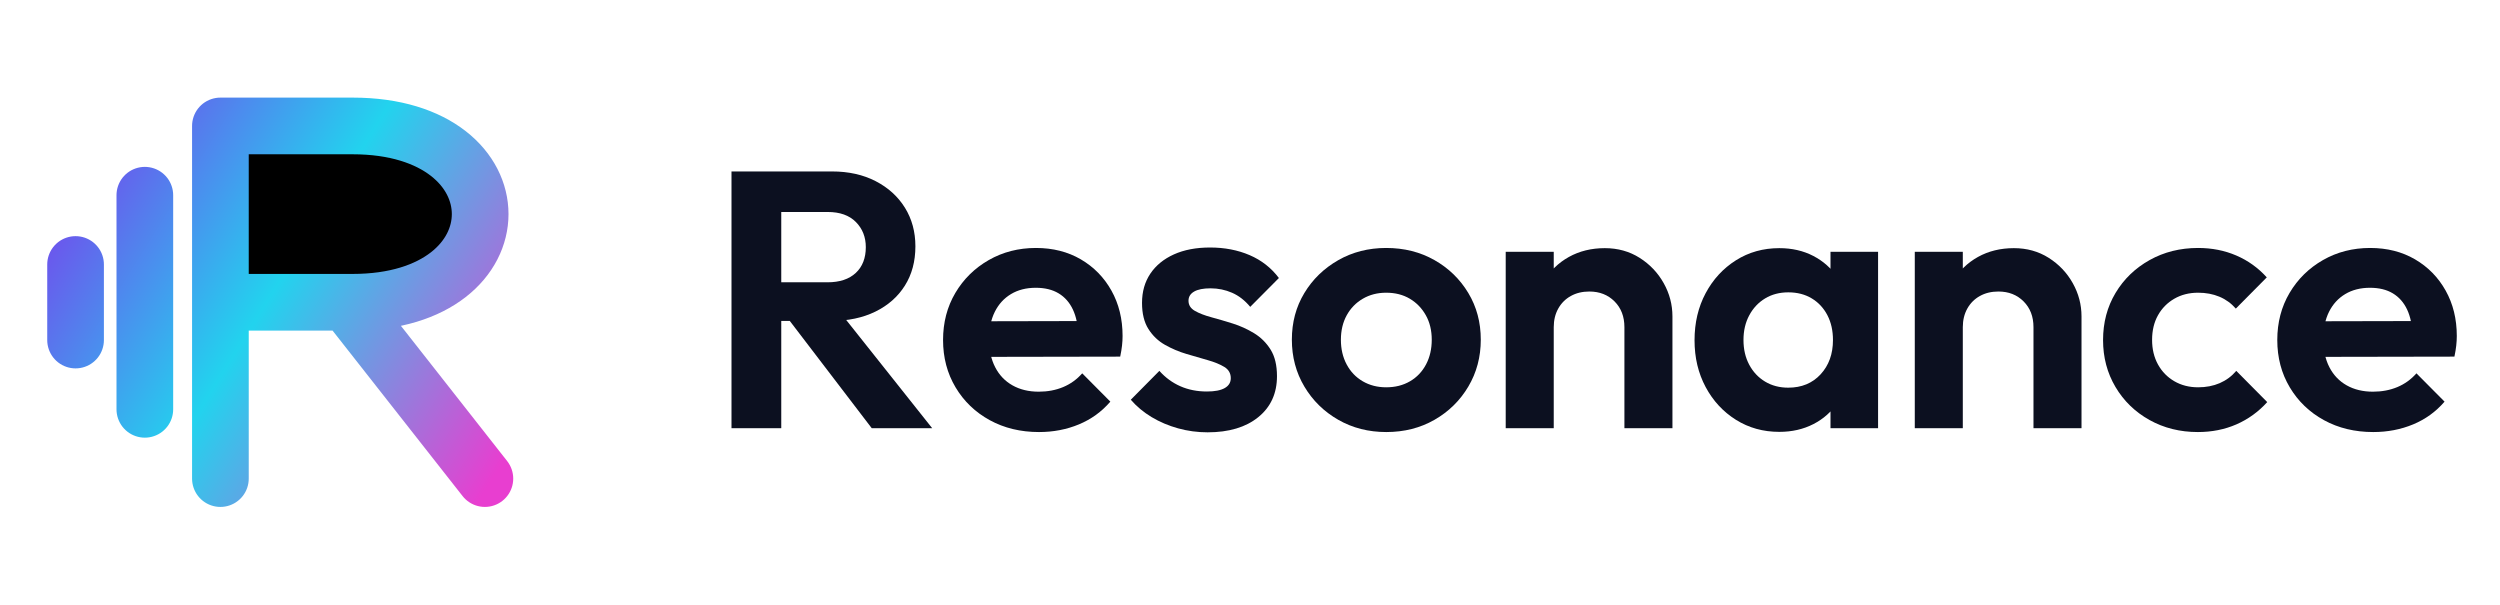
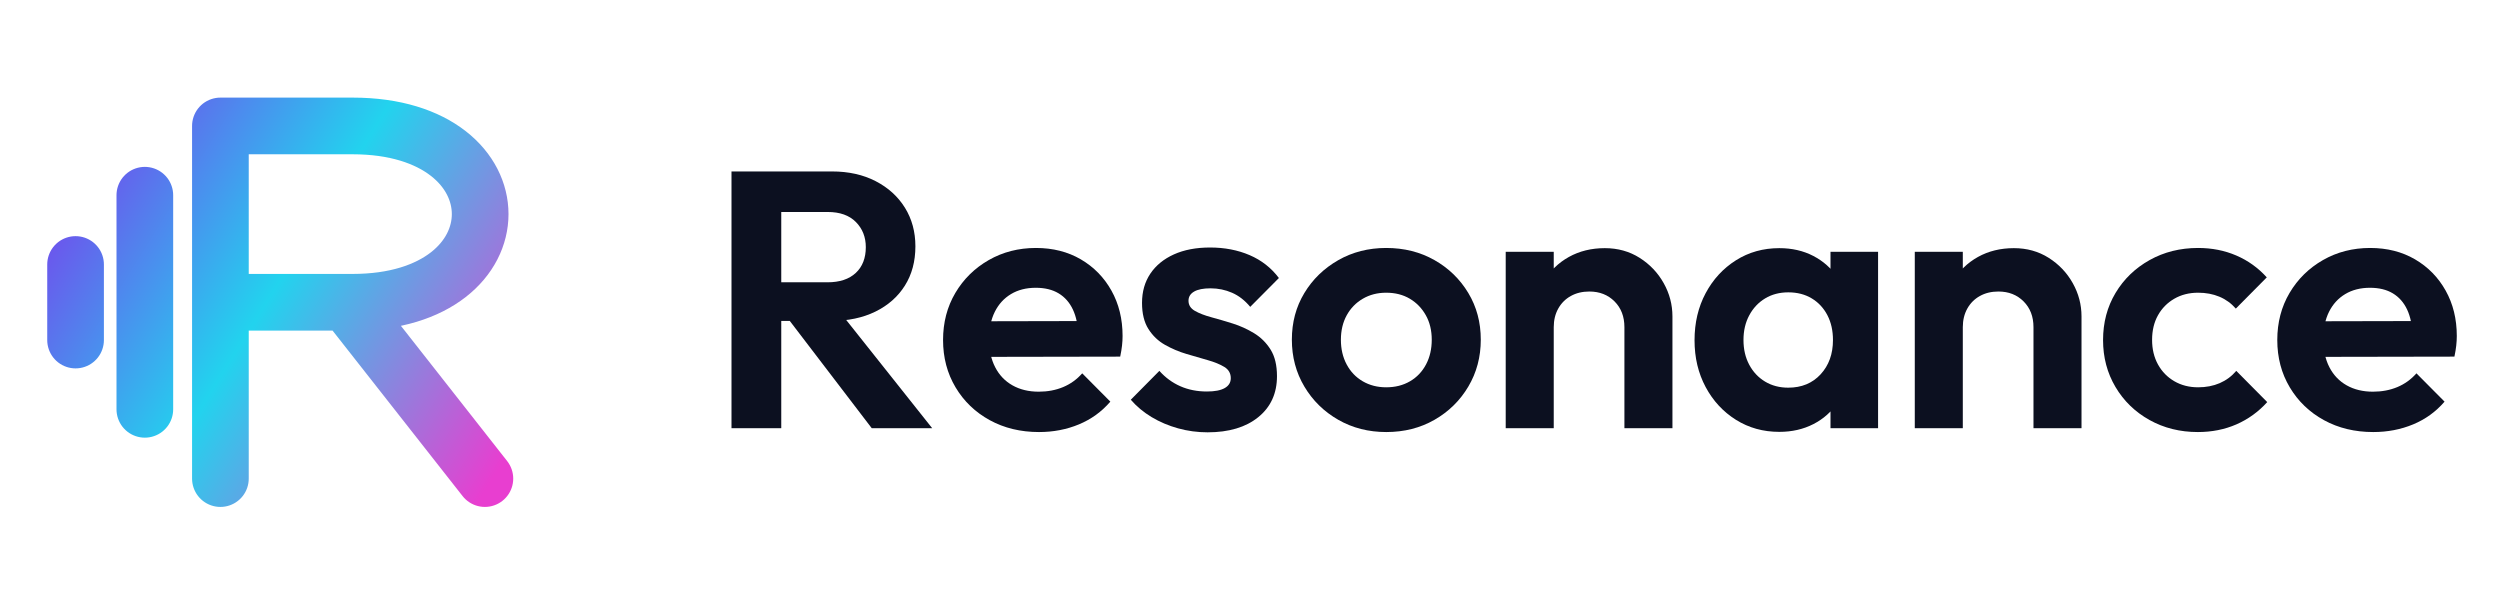
- <svg xmlns="http://www.w3.org/2000/svg" viewBox="0 0 397 96" role="img" aria-label="Resonance">
+ <svg xmlns="http://www.w3.org/2000/svg" viewBox="0 0 397 96" fill="none" role="img" aria-label="Resonance">
  <g transform="translate(0.0 0.0) scale(1)">
    <defs>
      <linearGradient id="resonance" x1="8" y1="24" x2="82" y2="70" gradientUnits="userSpaceOnUse">
        <stop stop-color="#7C3AED" />
        <stop offset=".48" stop-color="#22D3EE" />
        <stop offset="1" stop-color="#E83ED0" />
      </linearGradient>
    </defs>
    <g stroke="url(#resonance)" stroke-width="9" stroke-linecap="round" stroke-linejoin="round">
      <path d="M12 42V54 M23 31V65" />
      <path d="M35 76V20H56C83 20 83 48 56 48H35 M55 48L77 76" />
    </g>
  </g>
  <g fill="#0C1020" transform="translate(112 68) scale(0.058 -0.058)">
    <path transform="translate(0 0)" d="M171.5 293.75V399.5H334.5Q384.5 399.5 412.0 425.125Q439.5 450.75 439.5 495.75Q439.5 537 412.375 564.5Q385.25 592 335.25 592H171.5V703H347Q415 703 466.5 676.375Q518 649.75 546.625 603.625Q575.25 557.5 575.25 498Q575.25 436.25 546.5 390.5Q517.75 344.75 465.75 319.25Q413.75 293.75 344.5 293.75ZM71.75 0V703H208V0ZM455.75 0 223.5 304 348.75 343 621.25 0Z" />
    <path transform="translate(625.0 0)" d="M288.75 -10.5Q213.25 -10.5 153.875 22.0Q94.5 54.5 60.25 111.875Q26 169.25 26 241.5Q26 313.5 59.625 370.375Q93.25 427.25 151.125 460.375Q209 493.5 280.25 493.5Q349.75 493.5 403.125 462.375Q456.5 431.25 487.0 376.75Q517.5 322.25 517.5 252.5Q517.5 239.75 516.0 226.25Q514.5 212.75 511 196L104.5 195.25V292.75L450 293.5L396.5 253.25Q395 296.25 381.375 325.125Q367.75 354 342.375 369.25Q317 384.5 279.75 384.5Q240.75 384.5 212.0 367.25Q183.25 350 167.625 318.625Q152 287.25 152 243.5Q152 199.5 168.625 167.125Q185.25 134.75 216.0 117.375Q246.75 100 288 100Q324.5 100 354.75 112.625Q385 125.25 407 150.25L484 72.75Q448.5 31.5 398.0 10.5Q347.5 -10.5 288.75 -10.5Z" />
    <path transform="translate(1151.0 0)" d="M224.25 -11.25Q182.75 -11.25 143.5 -0.375Q104.25 10.5 71.125 30.375Q38 50.25 14 78L92.25 157Q117 129.25 149.75 114.875Q182.5 100.5 222.5 100.5Q254.5 100.5 271.125 109.875Q287.75 119.25 287.75 137Q287.75 157 270.125 167.75Q252.5 178.5 224.75 186.375Q197 194.25 166.25 203.375Q135.5 212.5 107.625 228.25Q79.75 244 62.25 271.625Q44.75 299.25 44.75 343Q44.75 389.25 67.5 423.125Q90.25 457 132.0 475.875Q173.75 494.75 231 494.75Q290.75 494.75 339.375 473.875Q388 453 419.5 411.25L341 332.25Q319 358.75 291.25 370.875Q263.5 383 232.25 383Q202.75 383 187.375 374.125Q172 365.25 172 349Q172 331.25 189.5 321.25Q207 311.25 234.75 303.75Q262.5 296.25 293.125 286.625Q323.75 277 351.5 260.125Q379.25 243.25 396.75 215.25Q414.25 187.25 414.25 142.5Q414.25 71.75 363.0 30.25Q311.75 -11.25 224.25 -11.25Z" />
    <path transform="translate(1580.0 0)" d="M284.5 -10.5Q211.75 -10.5 153.125 23.0Q94.5 56.5 60.25 114.0Q26 171.5 26 242.5Q26 313.5 60.125 370.0Q94.25 426.5 152.875 460.0Q211.5 493.5 284.25 493.5Q357.75 493.5 416.25 460.375Q474.75 427.25 509.0 370.375Q543.25 313.5 543.25 242.5Q543.25 171.5 509.125 114.0Q475 56.5 416.5 23.0Q358 -10.5 284.5 -10.5ZM284.25 112Q321.25 112 349.5 128.5Q377.75 145 393.375 174.625Q409 204.25 409 242.25Q409 280.25 392.875 309.125Q376.75 338 349.0 354.5Q321.25 371 284.25 371Q248.25 371 220.0 354.375Q191.75 337.75 176.0 308.875Q160.25 280 160.25 242Q160.25 204.25 176.0 174.625Q191.75 145 220.0 128.5Q248.25 112 284.25 112Z" />
    <path transform="translate(2134.0 0)" d="M382.5 0V276.75Q382.5 320 355.5 347.125Q328.5 374.25 286.434 374.25Q257.809 374.25 235.779 362.0Q213.75 349.75 201.375 327.625Q189 305.5 189 276.75L137.75 303.25Q137.75 359.5 162.375 402.125Q187 444.75 230.422 468.875Q273.844 493 328.797 493Q382.25 493 424.125 466.5Q466 440 490.0 397.25Q514 354.5 514 306V0ZM57.5 0V483H189V0Z" />
    <path transform="translate(2681.0 0)" d="M259.5 -10Q193.5 -10 140.875 23.0Q88.25 56 57.875 112.75Q27.5 169.5 27.5 240.75Q27.5 312.75 57.875 369.625Q88.25 426.5 140.875 459.75Q193.5 493 259.5 493Q311.5 493 352.5 471.75Q393.5 450.5 418.375 413.25Q443.25 376 445 328.5V154.5Q443.25 107 418.75 69.75Q394.25 32.5 352.875 11.25Q311.5 -10 259.5 -10ZM284 111Q339 111 372.75 147.625Q406.5 184.25 406.5 241.5Q406.5 280 391.25 309.375Q376 338.75 348.5 355.375Q321 372 284.25 372Q248.25 372 220.75 355.375Q193.25 338.75 177.375 309.25Q161.5 279.75 161.5 241.5Q161.5 203.25 177.25 173.75Q193 144.25 220.625 127.625Q248.25 111 284 111ZM399.75 0V129.75L420.75 247.5L399.75 364.25V483H530V0Z" />
    <path transform="translate(3254.0 0)" d="M382.5 0V276.75Q382.5 320 355.5 347.125Q328.5 374.25 286.434 374.25Q257.809 374.25 235.779 362.0Q213.75 349.75 201.375 327.625Q189 305.5 189 276.75L137.75 303.25Q137.75 359.5 162.375 402.125Q187 444.75 230.422 468.875Q273.844 493 328.797 493Q382.25 493 424.125 466.5Q466 440 490.0 397.25Q514 354.5 514 306V0ZM57.5 0V483H189V0Z" />
    <path transform="translate(3801.0 0)" d="M285.5 -10.5Q212.25 -10.5 153.125 22.5Q94 55.5 60.0 112.875Q26 170.25 26 241.25Q26 313.25 60.125 370.25Q94.25 427.25 153.5 460.375Q212.75 493.5 286.25 493.5Q342.75 493.5 390.75 472.875Q438.75 452.25 474.25 413L389.5 327.5Q370.5 349.25 344.375 360.125Q318.25 371 286.25 371Q249.5 371 221.0 354.5Q192.5 338 176.375 309.25Q160.25 280.5 160.25 241.75Q160.25 203.75 176.375 174.5Q192.5 145.25 221.125 128.625Q249.75 112 286.25 112Q319 112 345.375 123.375Q371.75 134.75 390.75 157L475.5 71.5Q439.25 31.5 391.125 10.5Q343 -10.5 285.5 -10.5Z" />
    <path transform="translate(4278.0 0)" d="M288.75 -10.5Q213.25 -10.5 153.875 22.0Q94.5 54.5 60.25 111.875Q26 169.25 26 241.5Q26 313.5 59.625 370.375Q93.25 427.25 151.125 460.375Q209 493.5 280.25 493.5Q349.75 493.5 403.125 462.375Q456.5 431.25 487.0 376.75Q517.5 322.25 517.5 252.5Q517.5 239.75 516.0 226.25Q514.5 212.75 511 196L104.5 195.25V292.75L450 293.5L396.5 253.25Q395 296.25 381.375 325.125Q367.75 354 342.375 369.25Q317 384.5 279.75 384.5Q240.75 384.5 212.0 367.25Q183.25 350 167.625 318.625Q152 287.25 152 243.5Q152 199.5 168.625 167.125Q185.25 134.75 216.0 117.375Q246.75 100 288 100Q324.5 100 354.75 112.625Q385 125.25 407 150.25L484 72.75Q448.5 31.5 398.0 10.5Q347.5 -10.5 288.75 -10.5Z" />
  </g>
</svg>
